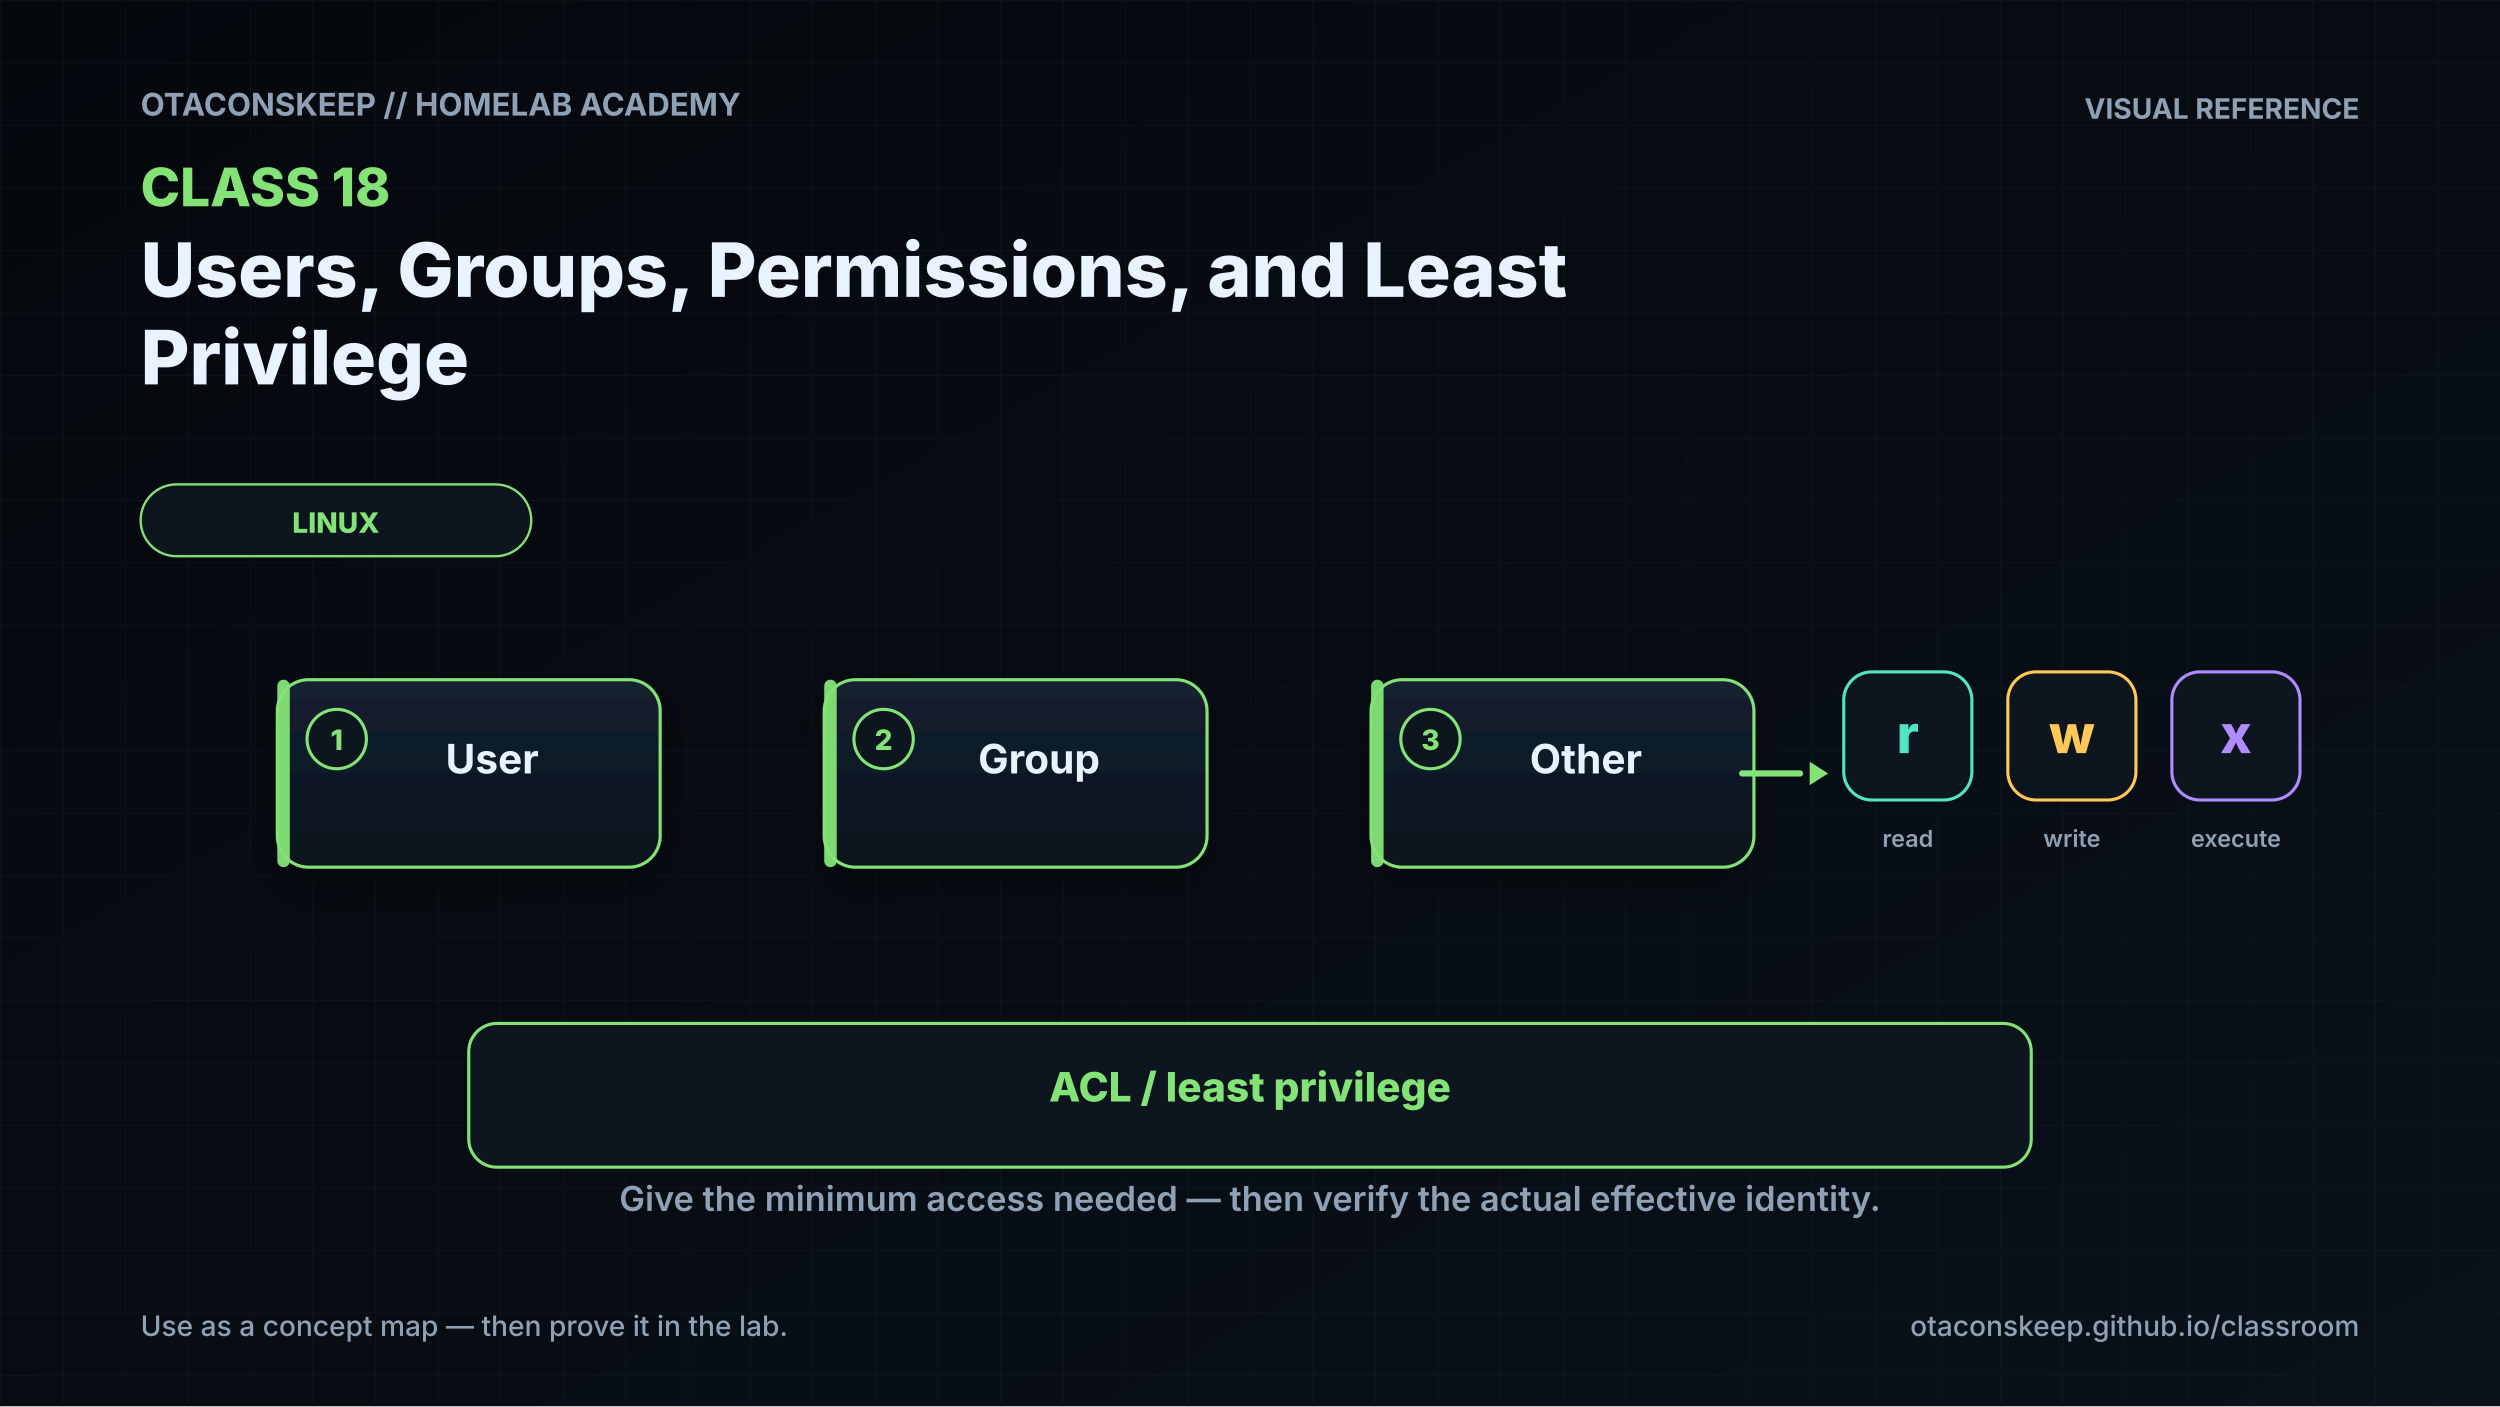
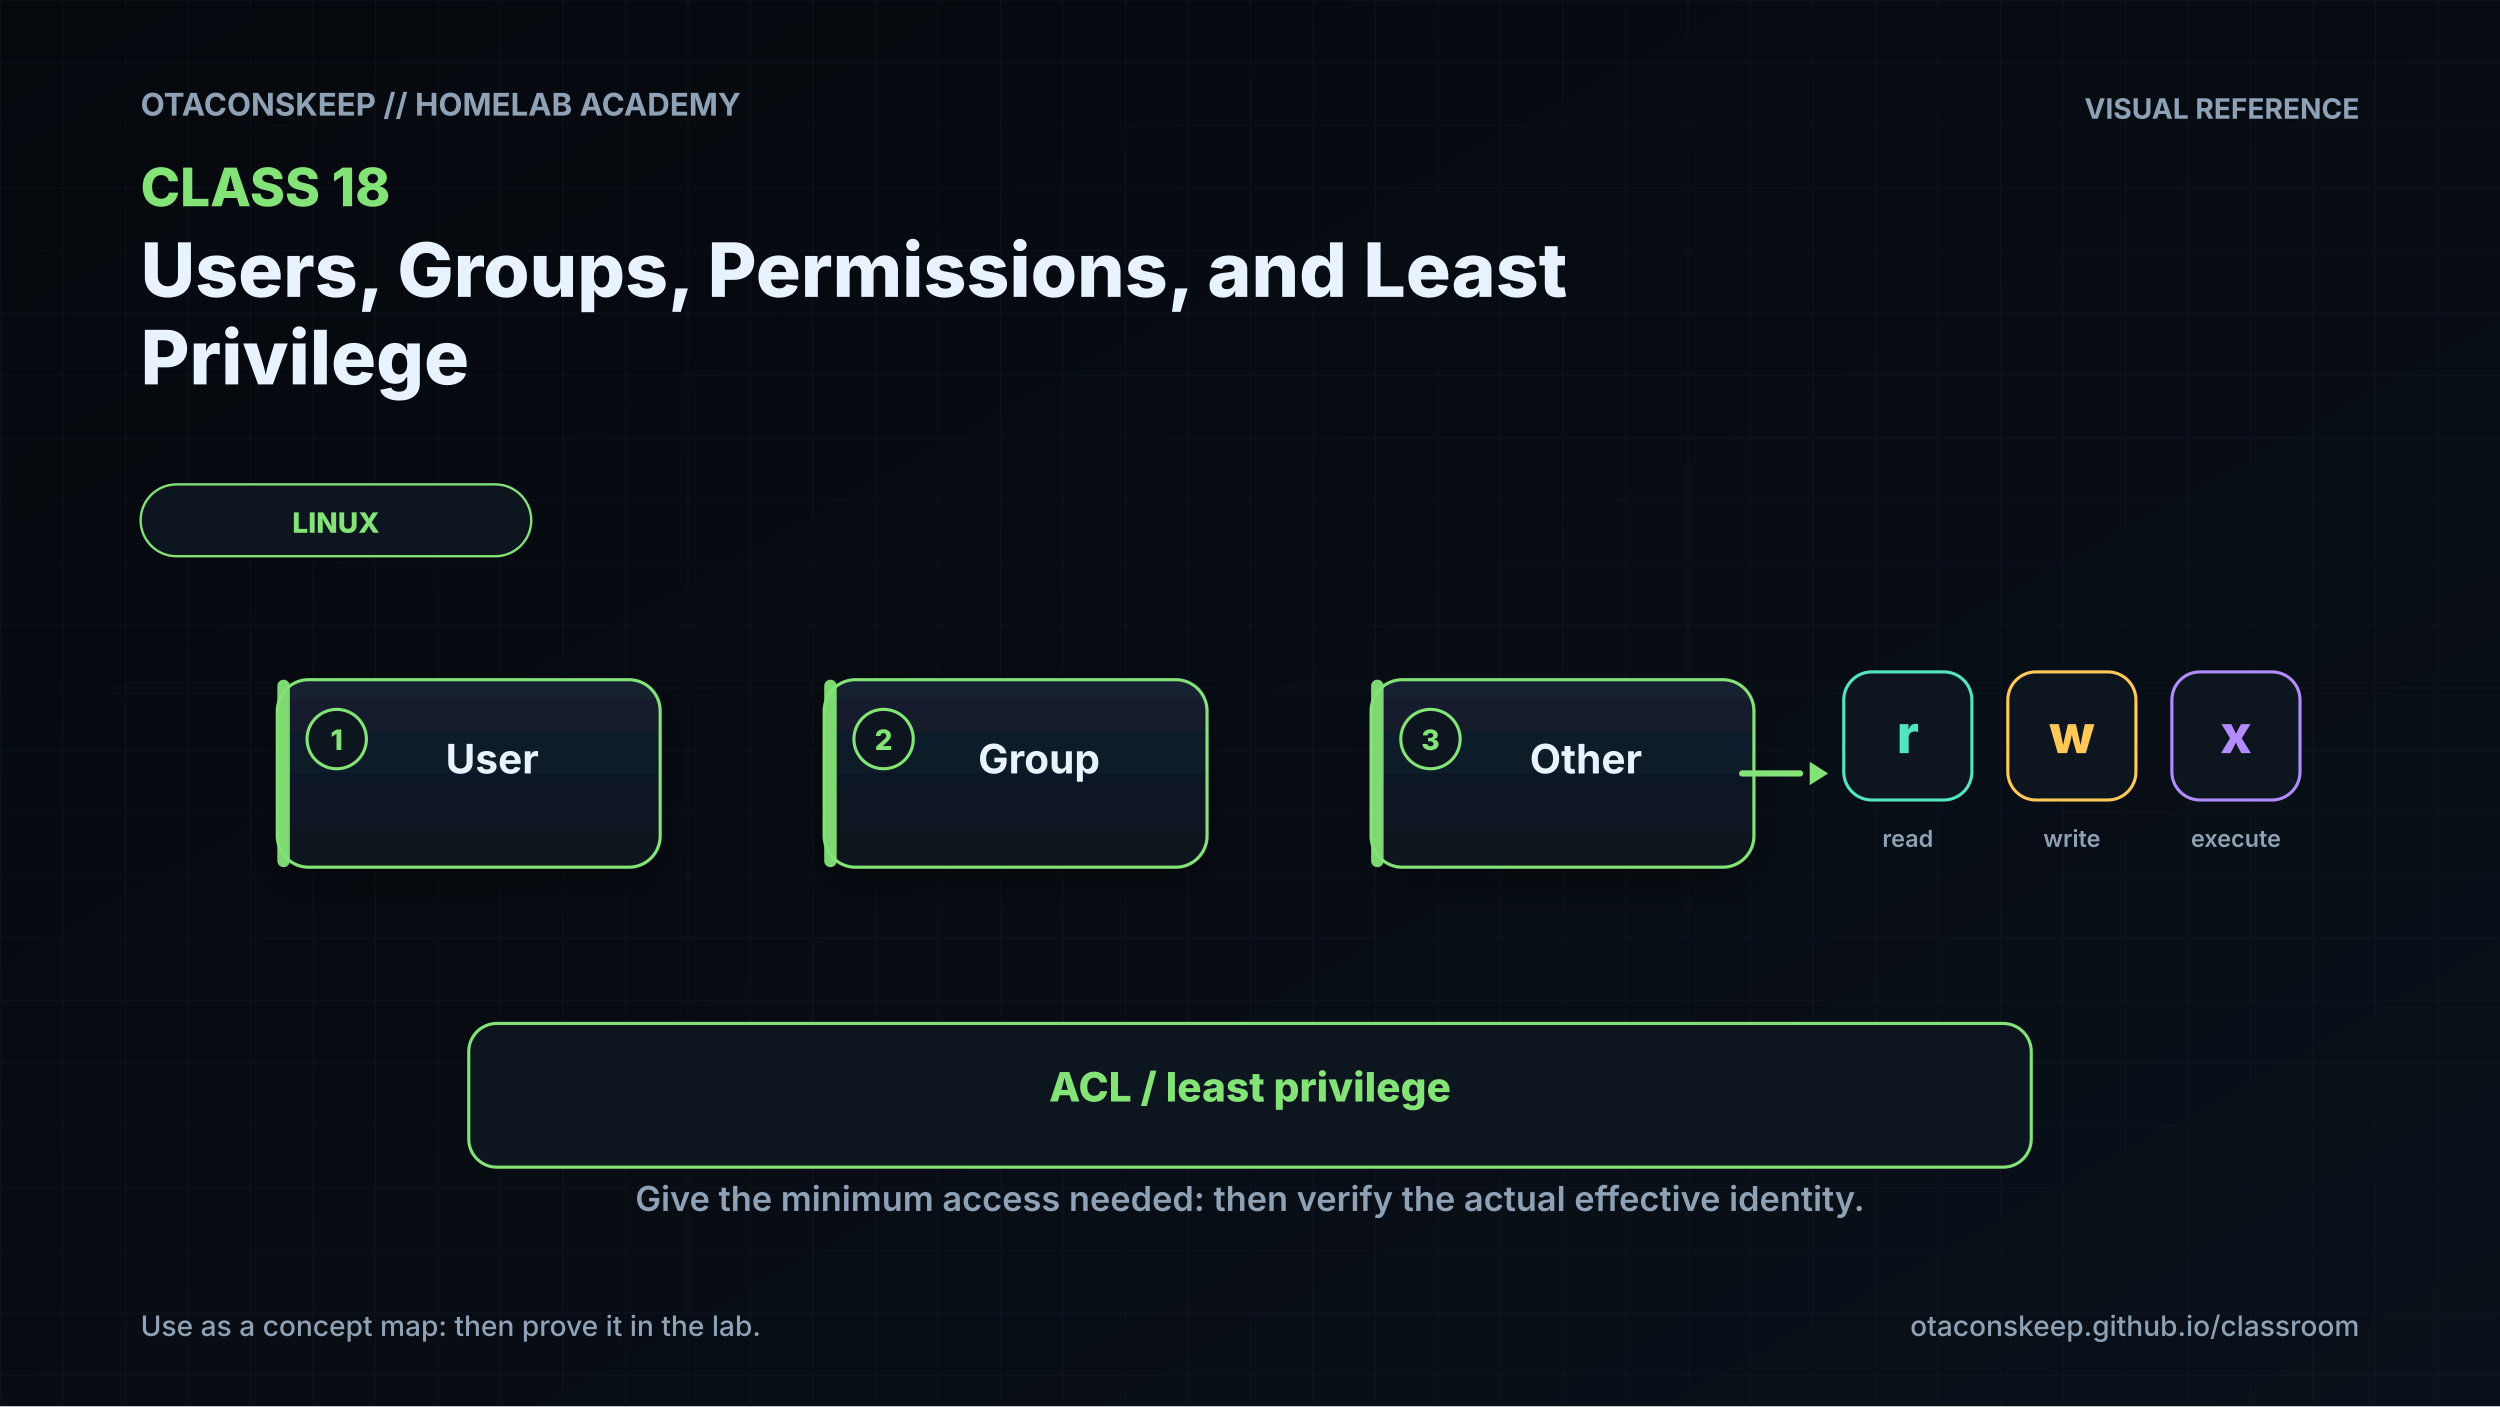
<svg xmlns="http://www.w3.org/2000/svg" width="1600" height="900" viewBox="0 0 1600 900">
  <defs>
    <linearGradient id="bg" x1="0" y1="0" x2="1" y2="1">
      <stop offset="0" stop-color="#05080d" />
      <stop offset="1" stop-color="#0a111a" />
    </linearGradient>
    <linearGradient id="glass" x1="0" y1="0" x2="0" y2="1">
      <stop offset="0" stop-color="#142131" />
      <stop offset="1" stop-color="#0b121b" />
    </linearGradient>
    <filter id="shadow" x="-30%" y="-30%" width="160%" height="160%">
      <feDropShadow dx="0" dy="12" stdDeviation="12" flood-color="#000" flood-opacity="0.35" />
    </filter>
    <filter id="glow">
      <feGaussianBlur stdDeviation="4" result="blur" />
      <feMerge>
        <feMergeNode in="blur" />
        <feMergeNode in="SourceGraphic" />
      </feMerge>
    </filter>
    <pattern id="grid" width="40" height="40" patternUnits="userSpaceOnUse">
      <path d="M 40 0 L 0 0 0 40" fill="none" stroke="#182331" stroke-width="1" opacity="0.55" />
    </pattern>
  </defs>
  <rect width="100%" height="100%" fill="url(#bg)" />
  <rect width="100%" height="100%" fill="url(#grid)" opacity="0.65" />
  <text x="90" y="74" font-family="Inter,Segoe UI,Arial,sans-serif" font-size="20" font-weight="700" fill="#8ea1b5" text-anchor="start" opacity="1">OTACONSKEEP // HOMELAB ACADEMY</text>
  <text x="90" y="132" font-family="Inter,Segoe UI,Arial,sans-serif" font-size="34" font-weight="800" fill="#83e377" text-anchor="start" opacity="1">CLASS 18</text>
  <text x="90" y="190" font-family="Inter,Segoe UI,Arial,sans-serif" font-size="48" font-weight="800" fill="#e8f3ff" text-anchor="start" opacity="1">Users, Groups, Permissions, and Least</text>
  <text x="90" y="246" font-family="Inter,Segoe UI,Arial,sans-serif" font-size="48" font-weight="800" fill="#e8f3ff" text-anchor="start" opacity="1">Privilege</text>
  <rect x="90" y="310" width="250" height="46" rx="23" fill="#0d151e" stroke="#83e377" stroke-width="1.5" opacity="1" />
  <text x="215" y="341" font-family="Inter,Segoe UI,Arial,sans-serif" font-size="18" font-weight="800" fill="#83e377" text-anchor="middle" opacity="1">LINUX</text>
  <text x="1510" y="76" font-family="Inter,Segoe UI,Arial,sans-serif" font-size="18" font-weight="700" fill="#8ea1b5" text-anchor="end" opacity="1">VISUAL REFERENCE</text>
  <rect x="177.5" y="435.0" width="245" height="120" rx="20" fill="url(#glass)" stroke="#83e377" stroke-width="2" opacity="1" filter="url(#shadow)" />
  <rect x="177.5" y="435.0" width="8" height="120" rx="4" fill="#83e377" opacity="0.95" />
  <circle cx="215.5" cy="473.0" r="19" fill="#0d151e" stroke="#83e377" stroke-width="2" />
  <text x="215.5" y="480.0" font-family="Inter,Segoe UI,Arial,sans-serif" font-size="18" font-weight="800" fill="#83e377" text-anchor="middle" opacity="1">1</text>
  <text x="315" y="495" font-family="Inter,Segoe UI,Arial,sans-serif" font-size="26" font-weight="700" fill="#e8f3ff" text-anchor="middle" opacity="1">User</text>
  <rect x="527.5" y="435.0" width="245" height="120" rx="20" fill="url(#glass)" stroke="#83e377" stroke-width="2" opacity="1" filter="url(#shadow)" />
  <rect x="527.5" y="435.0" width="8" height="120" rx="4" fill="#83e377" opacity="0.95" />
  <circle cx="565.5" cy="473.0" r="19" fill="#0d151e" stroke="#83e377" stroke-width="2" />
  <text x="565.5" y="480.0" font-family="Inter,Segoe UI,Arial,sans-serif" font-size="18" font-weight="800" fill="#83e377" text-anchor="middle" opacity="1">2</text>
  <text x="665" y="495" font-family="Inter,Segoe UI,Arial,sans-serif" font-size="26" font-weight="700" fill="#e8f3ff" text-anchor="middle" opacity="1">Group</text>
  <rect x="877.5" y="435.0" width="245" height="120" rx="20" fill="url(#glass)" stroke="#83e377" stroke-width="2" opacity="1" filter="url(#shadow)" />
  <rect x="877.5" y="435.0" width="8" height="120" rx="4" fill="#83e377" opacity="0.95" />
  <circle cx="915.5" cy="473.0" r="19" fill="#0d151e" stroke="#83e377" stroke-width="2" />
  <text x="915.5" y="480.0" font-family="Inter,Segoe UI,Arial,sans-serif" font-size="18" font-weight="800" fill="#83e377" text-anchor="middle" opacity="1">3</text>
  <text x="1015" y="495" font-family="Inter,Segoe UI,Arial,sans-serif" font-size="26" font-weight="700" fill="#e8f3ff" text-anchor="middle" opacity="1">Other</text>
  <rect x="1180" y="430" width="82" height="82" rx="18" fill="#0d151e" stroke="#51e6c1" stroke-width="2" opacity="1" />
  <text x="1221" y="482" font-family="Inter,Segoe UI,Arial,sans-serif" font-size="34" font-weight="800" fill="#51e6c1" text-anchor="middle" opacity="1">r</text>
  <text x="1221" y="542" font-family="Inter,Segoe UI,Arial,sans-serif" font-size="15" font-weight="600" fill="#8ea1b5" text-anchor="middle" opacity="1">read</text>
  <rect x="1285" y="430" width="82" height="82" rx="18" fill="#0d151e" stroke="#ffc857" stroke-width="2" opacity="1" />
  <text x="1326" y="482" font-family="Inter,Segoe UI,Arial,sans-serif" font-size="34" font-weight="800" fill="#ffc857" text-anchor="middle" opacity="1">w</text>
  <text x="1326" y="542" font-family="Inter,Segoe UI,Arial,sans-serif" font-size="15" font-weight="600" fill="#8ea1b5" text-anchor="middle" opacity="1">write</text>
  <rect x="1390" y="430" width="82" height="82" rx="18" fill="#0d151e" stroke="#b28cff" stroke-width="2" opacity="1" />
  <text x="1431" y="482" font-family="Inter,Segoe UI,Arial,sans-serif" font-size="34" font-weight="800" fill="#b28cff" text-anchor="middle" opacity="1">x</text>
  <text x="1431" y="542" font-family="Inter,Segoe UI,Arial,sans-serif" font-size="15" font-weight="600" fill="#8ea1b5" text-anchor="middle" opacity="1">execute</text>
  <line x1="1115" y1="495" x2="1152.0" y2="495.0" stroke="#83e377" stroke-width="4" stroke-linecap="round" />
  <polygon points="1170,495 1158.2,502.5 1158.2,487.5" fill="#83e377" />
  <rect x="300" y="655" width="1000" height="92" rx="18" fill="#0d151e" stroke="#83e377" stroke-width="2" opacity="1" />
  <text x="800" y="705" font-family="Inter,Segoe UI,Arial,sans-serif" font-size="26" font-weight="800" fill="#83e377" text-anchor="middle" opacity="1">ACL / least privilege</text>
-   <text x="800" y="775" font-family="Inter,Segoe UI,Arial,sans-serif" font-size="22" font-weight="600" fill="#8ea1b5" text-anchor="middle" opacity="1">Give the minimum access needed — then verify the actual effective identity.</text>
-   <text x="90" y="855" font-family="Inter,Segoe UI,Arial,sans-serif" font-size="18" font-weight="500" fill="#8ea1b5" text-anchor="start" opacity="1">Use as a concept map — then prove it in the lab.</text>
+   <text x="800" y="775" font-family="Inter,Segoe UI,Arial,sans-serif" font-size="22" font-weight="600" fill="#8ea1b5" text-anchor="middle" opacity="1">Give the minimum access needed: then verify the actual effective identity.</text>
+   <text x="90" y="855" font-family="Inter,Segoe UI,Arial,sans-serif" font-size="18" font-weight="500" fill="#8ea1b5" text-anchor="start" opacity="1">Use as a concept map: then prove it in the lab.</text>
  <text x="1510" y="855" font-family="Inter,Segoe UI,Arial,sans-serif" font-size="18" font-weight="500" fill="#8ea1b5" text-anchor="end" opacity="1">otaconskeep.github.io/classroom</text>
</svg>
